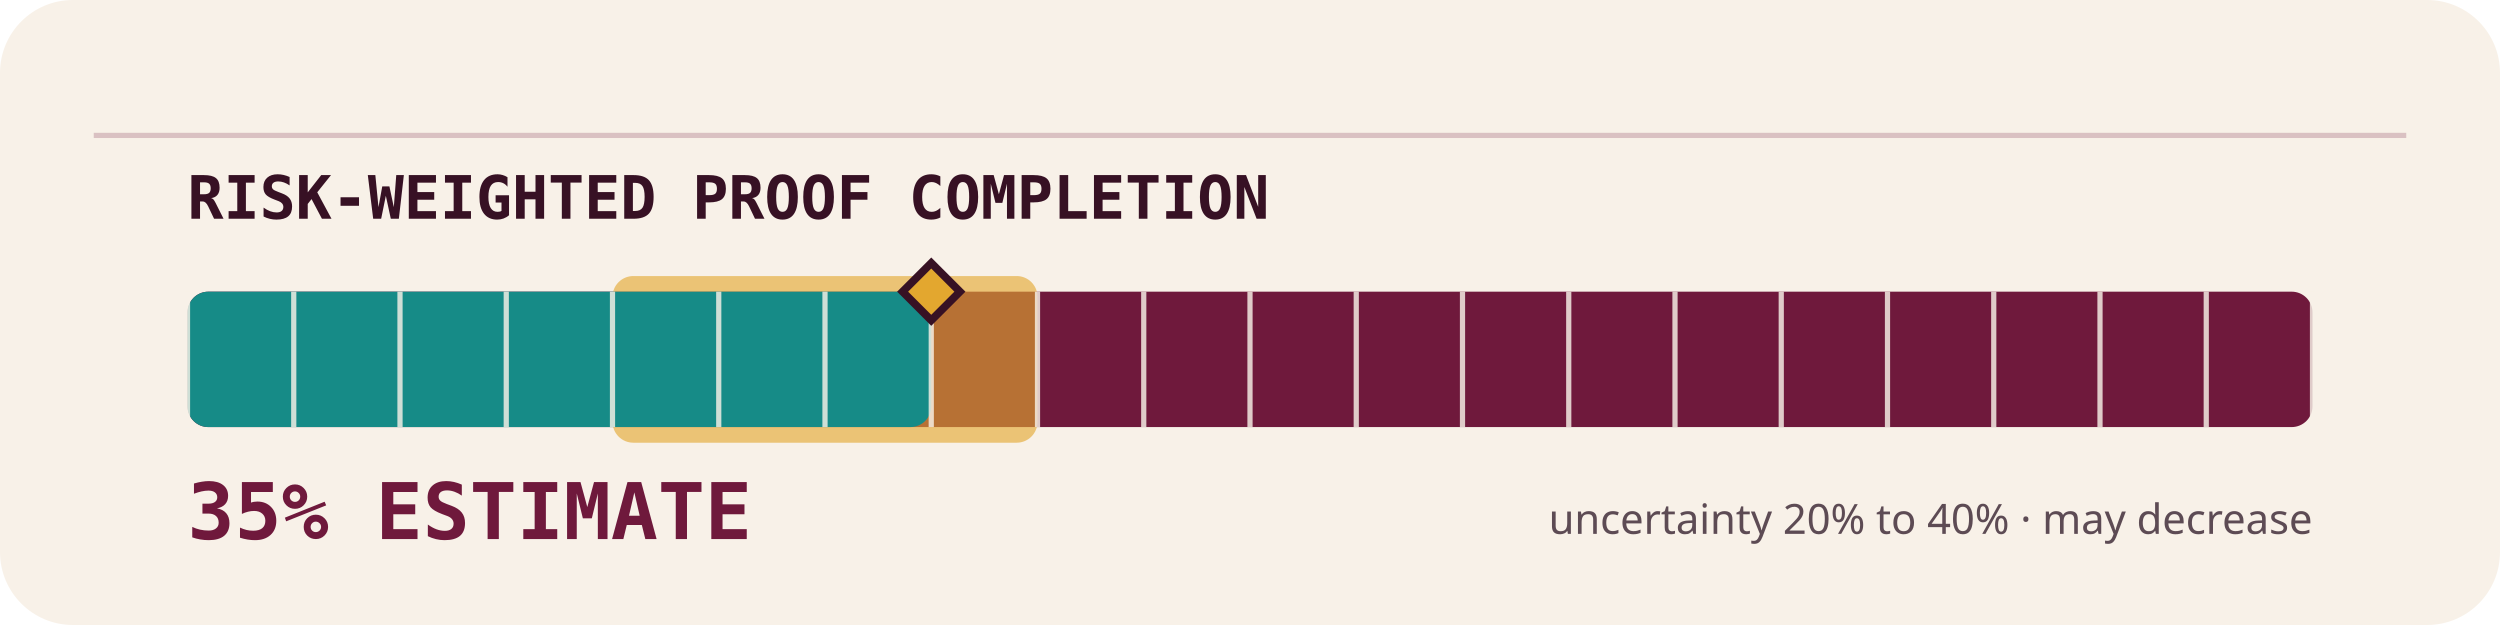
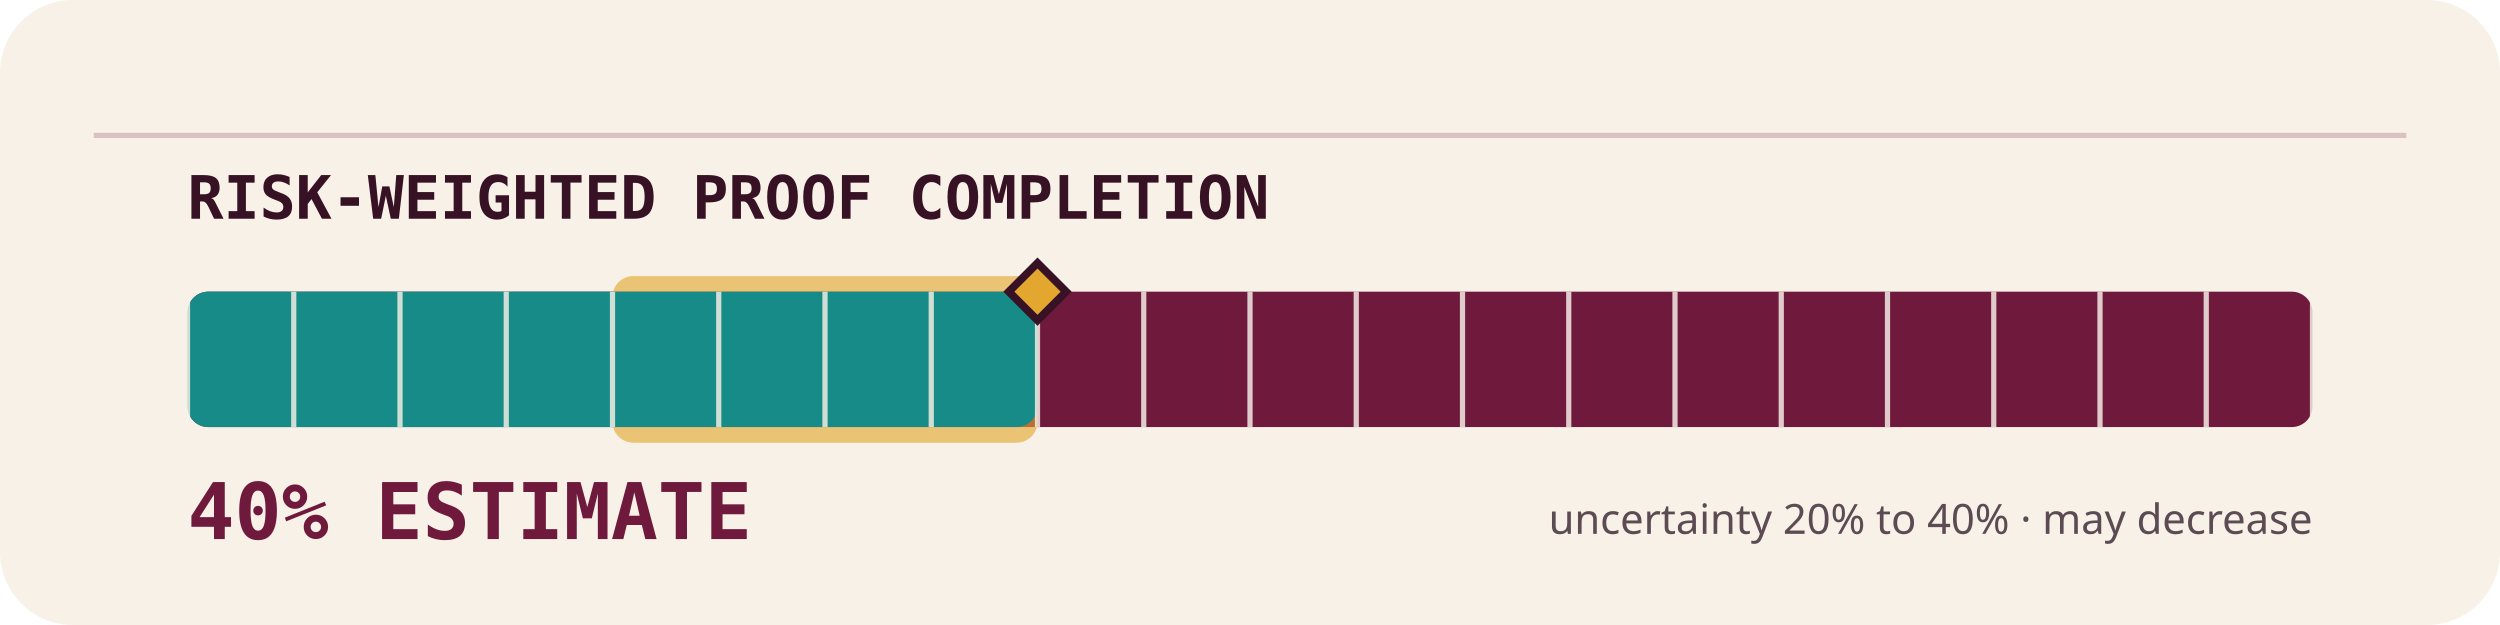
<svg xmlns="http://www.w3.org/2000/svg" viewBox="0 0 960 240" width="960" height="240" role="img" aria-labelledby="proof-progress-title proof-progress-desc">
  <rect width="960" height="240" rx="28" fill="#f8f1e8" />
  <path d="M36 52h888" stroke="#6f193c" stroke-width="2" opacity="0.22" />
  <text x="72" y="84" fill="#371124" font-family="ui-monospace, SFMono-Regular, Menlo, Consolas, monospace" font-size="23" font-weight="700">RISK-WEIGHTED PROOF COMPLETION</text>
  <rect x="72" y="112" width="816" height="52" rx="8" fill="#6f193c" />
  <rect x="235.2" y="106" width="163.2" height="64" rx="8" fill="#e3a72f" opacity="0.62" />
-   <rect x="72" y="112" width="285.6" height="52" rx="8" fill="#168b87" />
+   <rect x="72" y="112" width="326.4" height="52" rx="8" fill="#168b87" />
  <path d="M72 112v52" stroke="#f8f1e8" stroke-width="2" opacity="0.82" />
  <path d="M112.8 112v52" stroke="#f8f1e8" stroke-width="2" opacity="0.82" />
  <path d="M153.6 112v52" stroke="#f8f1e8" stroke-width="2" opacity="0.82" />
  <path d="M194.4 112v52" stroke="#f8f1e8" stroke-width="2" opacity="0.82" />
  <path d="M235.2 112v52" stroke="#f8f1e8" stroke-width="2" opacity="0.82" />
  <path d="M276 112v52" stroke="#f8f1e8" stroke-width="2" opacity="0.82" />
  <path d="M316.8 112v52" stroke="#f8f1e8" stroke-width="2" opacity="0.82" />
  <path d="M357.6 112v52" stroke="#f8f1e8" stroke-width="2" opacity="0.82" />
  <path d="M398.4 112v52" stroke="#f8f1e8" stroke-width="2" opacity="0.82" />
  <path d="M439.2 112v52" stroke="#f8f1e8" stroke-width="2" opacity="0.82" />
  <path d="M480 112v52" stroke="#f8f1e8" stroke-width="2" opacity="0.82" />
  <path d="M520.8 112v52" stroke="#f8f1e8" stroke-width="2" opacity="0.82" />
  <path d="M561.6 112v52" stroke="#f8f1e8" stroke-width="2" opacity="0.82" />
  <path d="M602.4 112v52" stroke="#f8f1e8" stroke-width="2" opacity="0.82" />
  <path d="M643.2 112v52" stroke="#f8f1e8" stroke-width="2" opacity="0.82" />
  <path d="M684 112v52" stroke="#f8f1e8" stroke-width="2" opacity="0.82" />
  <path d="M724.8 112v52" stroke="#f8f1e8" stroke-width="2" opacity="0.82" />
  <path d="M765.6 112v52" stroke="#f8f1e8" stroke-width="2" opacity="0.82" />
  <path d="M806.4 112v52" stroke="#f8f1e8" stroke-width="2" opacity="0.82" />
  <path d="M847.2 112v52" stroke="#f8f1e8" stroke-width="2" opacity="0.82" />
  <path d="M888 112v52" stroke="#f8f1e8" stroke-width="2" opacity="0.82" />
-   <path d="M357.6 101l11 11-11 11-11-11z" fill="#e3a72f" stroke="#371124" stroke-width="3" />
-   <text x="72" y="207" fill="#6f193c" font-family="ui-monospace, SFMono-Regular, Menlo, Consolas, monospace" font-size="30" font-weight="800">35% ESTIMATE</text>
+   <path d="M398.4 101l11 11-11 11-11-11z" fill="#e3a72f" stroke="#371124" stroke-width="3" />
+   <text x="72" y="207" fill="#6f193c" font-family="ui-monospace, SFMono-Regular, Menlo, Consolas, monospace" font-size="30" font-weight="800">40% ESTIMATE</text>
  <text x="888" y="205" text-anchor="end" fill="#5d4b54" font-family="system-ui, sans-serif" font-size="16">uncertainty 20% to 40% · may decrease</text>
</svg>
